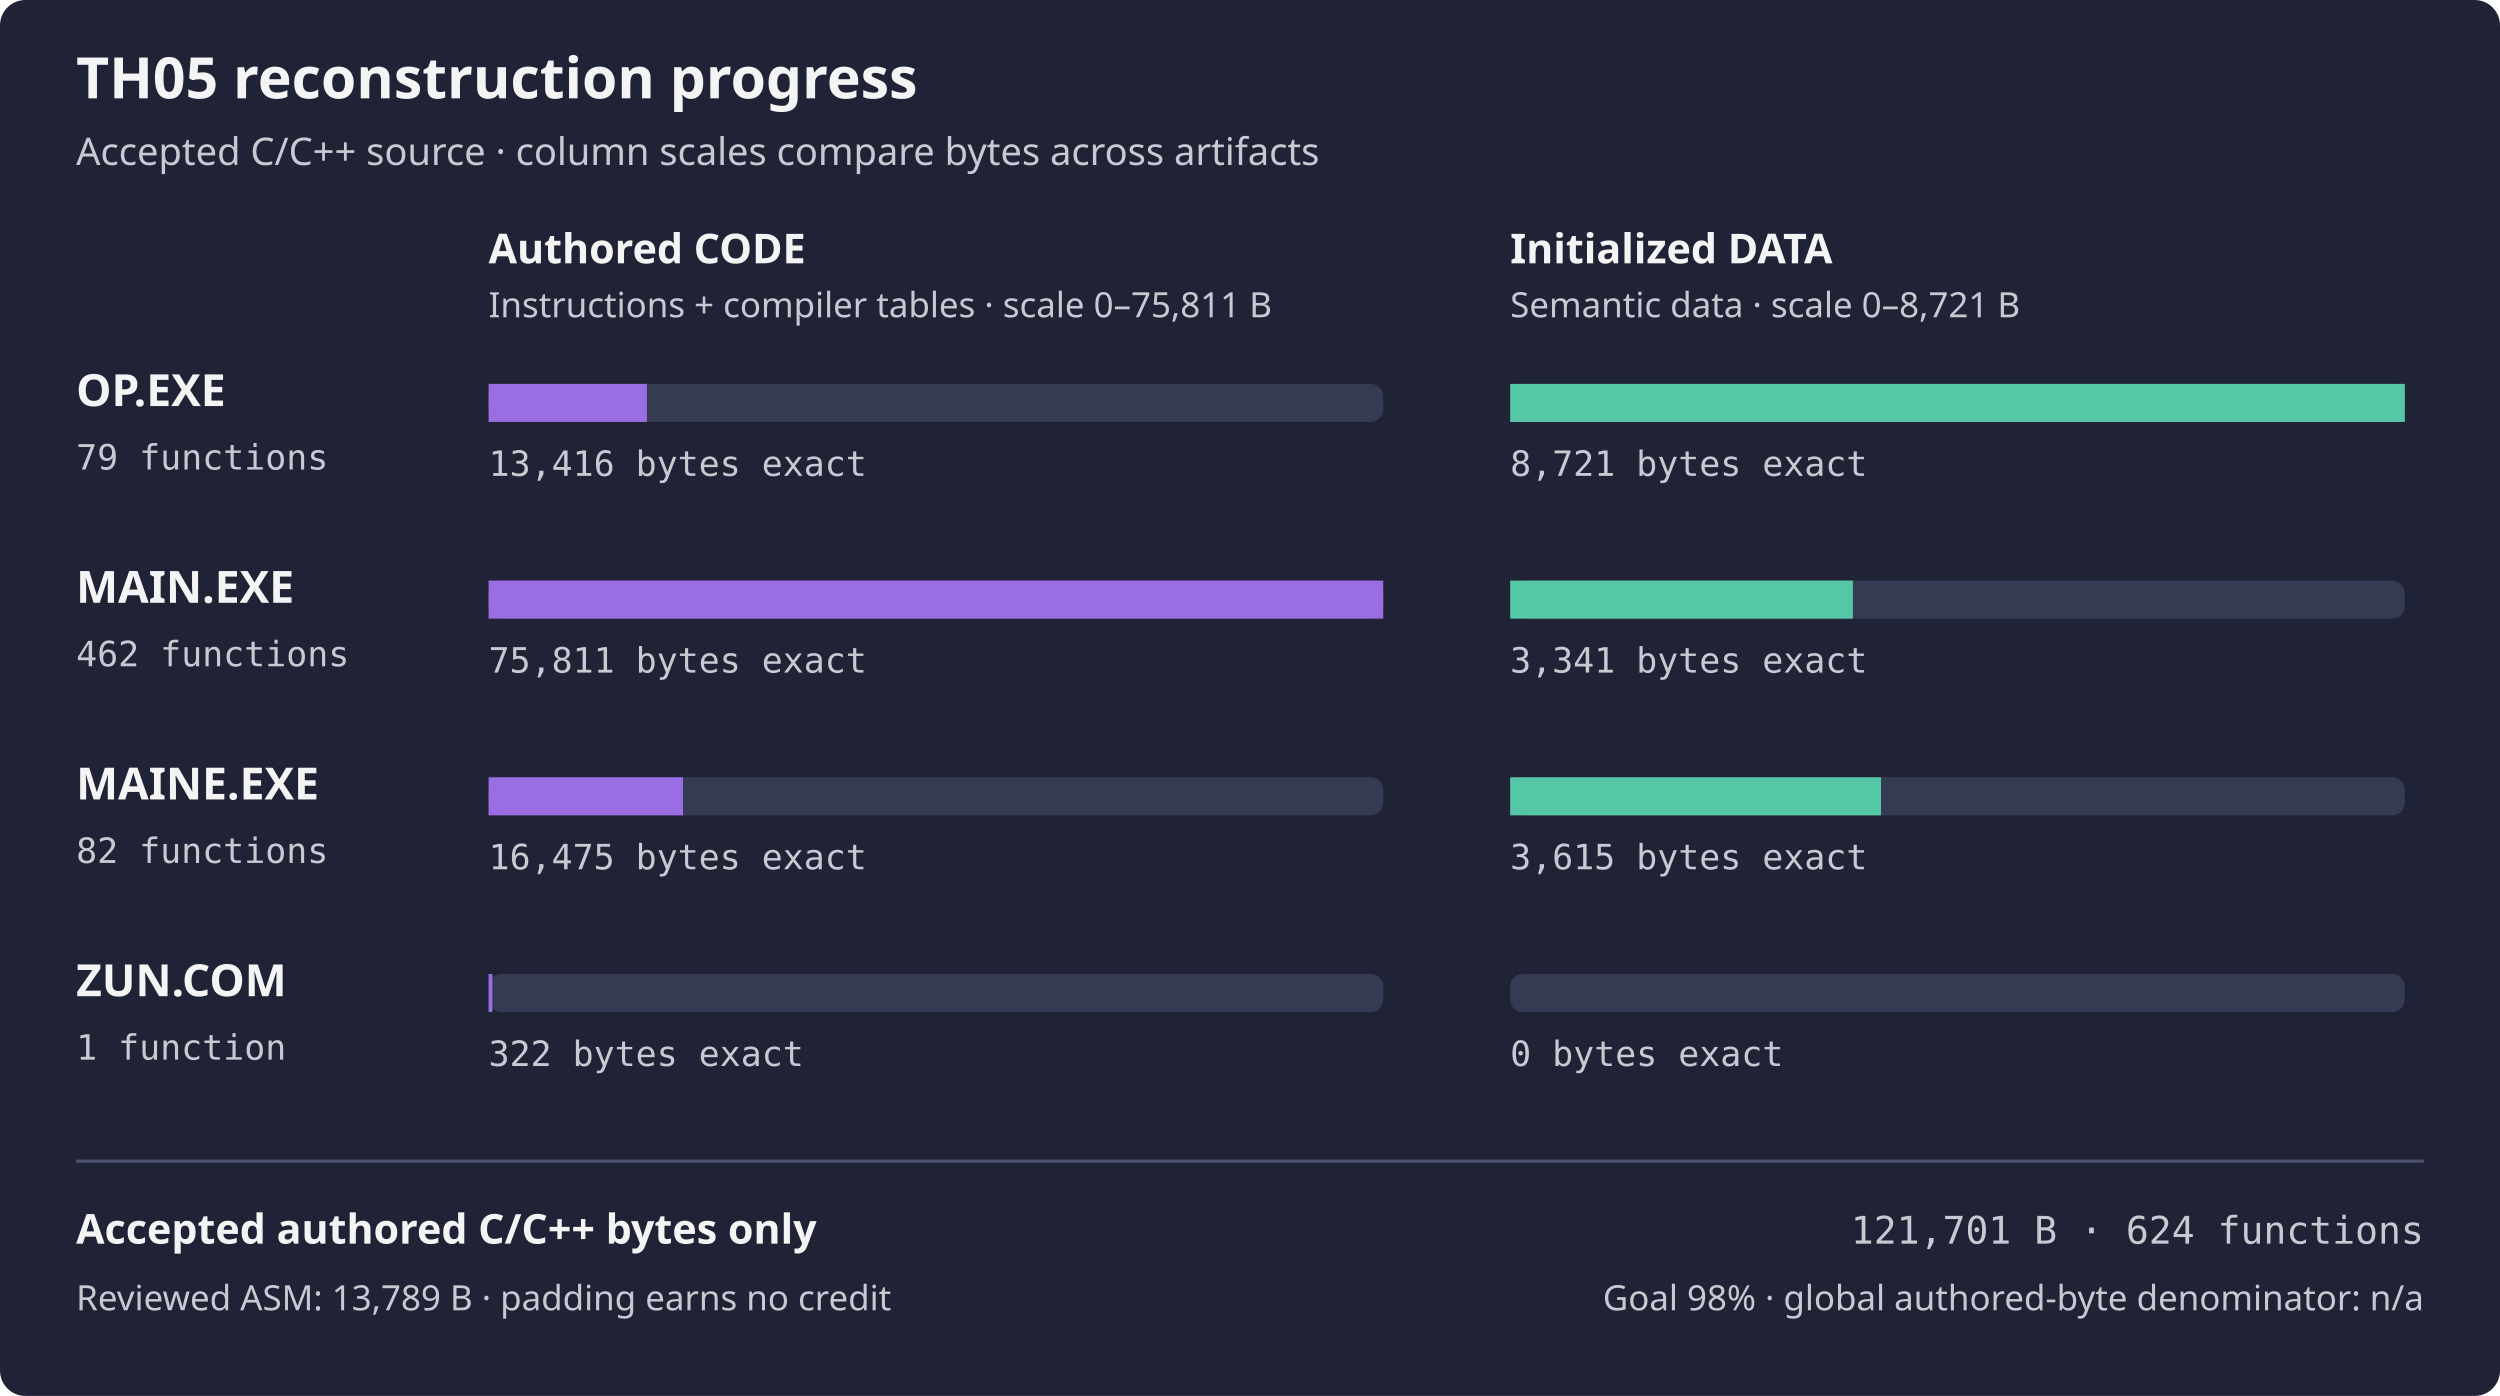
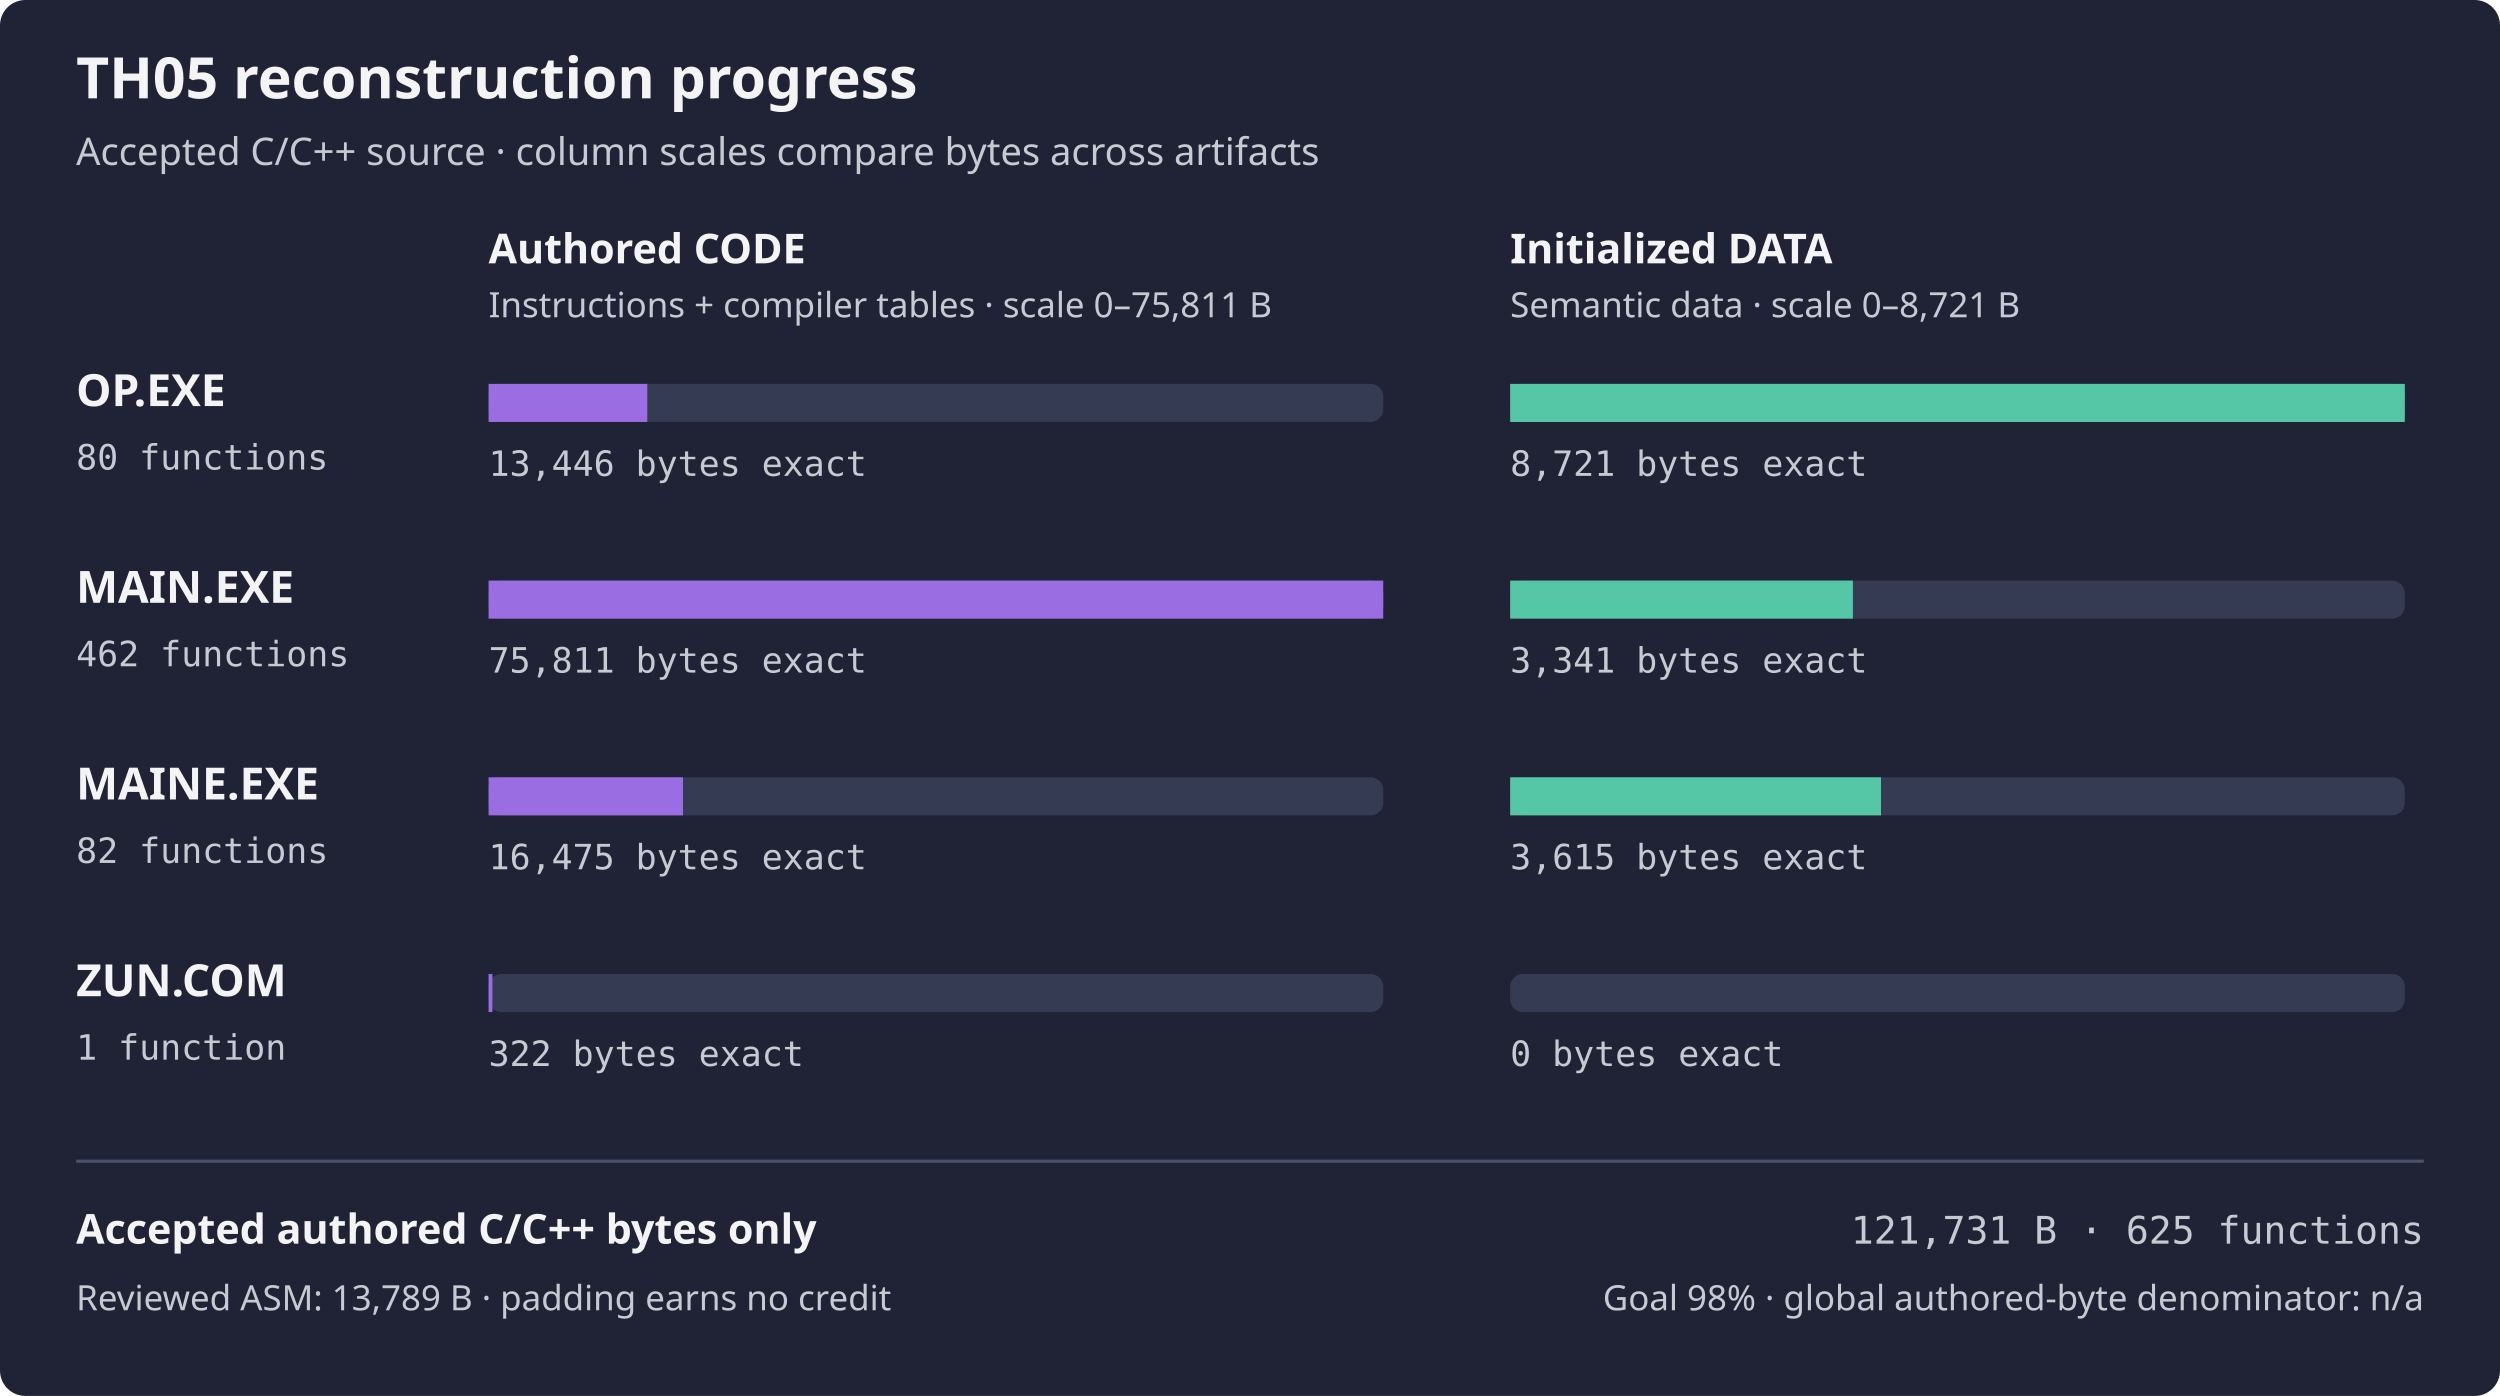
<svg xmlns="http://www.w3.org/2000/svg" width="788" height="440" viewBox="0 0 788 440" role="img" aria-labelledby="title desc">
  <rect width="788" height="440" rx="8" fill="#1f2335" />
  <text x="24" y="31" fill="#f4f4f5" font-family="sans-serif" font-size="18" font-weight="600">TH05 reconstruction progress</text>
  <text x="24" y="52" fill="#c8cad2" font-family="sans-serif" font-size="12">Accepted C/C++ source · column scales compare bytes across artifacts</text>
  <text x="154" y="83" fill="#f4f4f5" font-family="sans-serif" font-size="13" font-weight="600">Authored CODE</text>
  <text x="476" y="83" fill="#f4f4f5" font-family="sans-serif" font-size="13" font-weight="600">Initialized DATA</text>
  <text x="154" y="100" fill="#c8cad2" font-family="sans-serif" font-size="11">Instructions + compiler tables · scale 0–75,811 B</text>
  <text x="476" y="100" fill="#c8cad2" font-family="sans-serif" font-size="11">Semantic data · scale 0–8,721 B</text>
  <text x="24" y="128" fill="#f4f4f5" font-family="sans-serif" font-size="14" font-weight="600">OP.EXE</text>
-   <text x="24" y="148" fill="#c8cad2" font-family="monospace" font-size="11">79 functions</text>
+   <text x="24" y="148" fill="#c8cad2" font-family="monospace" font-size="11">80 functions</text>
  <rect x="154" y="121" width="282" height="12" rx="4" fill="#353b52" />
-   <rect x="154" y="121" width="49.90" height="12" fill="#9b6de3" />
+   <rect x="154" y="121" width="50.02" height="12" fill="#9b6de3" />
  <rect x="476" y="121" width="282" height="12" rx="4" fill="#353b52" />
  <rect x="476" y="121" width="282.00" height="12" fill="#55c7a6" />
-   <text x="154" y="150" fill="#c8cad2" font-family="monospace" font-size="11">13,416 bytes exact</text>
+   <text x="154" y="150" fill="#c8cad2" font-family="monospace" font-size="11">13,446 bytes exact</text>
  <text x="476" y="150" fill="#c8cad2" font-family="monospace" font-size="11">8,721 bytes exact</text>
  <text x="24" y="190" fill="#f4f4f5" font-family="sans-serif" font-size="14" font-weight="600">MAIN.EXE</text>
  <text x="24" y="210" fill="#c8cad2" font-family="monospace" font-size="11">462 functions</text>
  <rect x="154" y="183" width="282" height="12" rx="4" fill="#353b52" />
  <rect x="154" y="183" width="282.00" height="12" fill="#9b6de3" />
  <rect x="476" y="183" width="282" height="12" rx="4" fill="#353b52" />
  <rect x="476" y="183" width="108.03" height="12" fill="#55c7a6" />
  <text x="154" y="212" fill="#c8cad2" font-family="monospace" font-size="11">75,811 bytes exact</text>
  <text x="476" y="212" fill="#c8cad2" font-family="monospace" font-size="11">3,341 bytes exact</text>
  <text x="24" y="252" fill="#f4f4f5" font-family="sans-serif" font-size="14" font-weight="600">MAINE.EXE</text>
  <text x="24" y="272" fill="#c8cad2" font-family="monospace" font-size="11">82 functions</text>
  <rect x="154" y="245" width="282" height="12" rx="4" fill="#353b52" />
  <rect x="154" y="245" width="61.28" height="12" fill="#9b6de3" />
  <rect x="476" y="245" width="282" height="12" rx="4" fill="#353b52" />
  <rect x="476" y="245" width="116.89" height="12" fill="#55c7a6" />
  <text x="154" y="274" fill="#c8cad2" font-family="monospace" font-size="11">16,475 bytes exact</text>
  <text x="476" y="274" fill="#c8cad2" font-family="monospace" font-size="11">3,615 bytes exact</text>
  <text x="24" y="314" fill="#f4f4f5" font-family="sans-serif" font-size="14" font-weight="600">ZUN.COM</text>
  <text x="24" y="334" fill="#c8cad2" font-family="monospace" font-size="11">1 function</text>
  <rect x="154" y="307" width="282" height="12" rx="4" fill="#353b52" />
  <rect x="154" y="307" width="1.20" height="12" fill="#9b6de3" />
  <rect x="476" y="307" width="282" height="12" rx="4" fill="#353b52" />
  <rect x="476" y="307" width="0.00" height="12" fill="#55c7a6" />
  <text x="154" y="336" fill="#c8cad2" font-family="monospace" font-size="11">322 bytes exact</text>
  <text x="476" y="336" fill="#c8cad2" font-family="monospace" font-size="11">0 bytes exact</text>
  <path d="M24 366 H764" stroke="#4b526d" />
  <text x="24" y="392" fill="#f4f4f5" font-family="sans-serif" font-size="13" font-weight="600">Accepted authored C/C++ bytes only</text>
-   <text x="764" y="392" fill="#c8cad2" font-family="monospace" text-anchor="end" font-size="12">121,701 B · 624 functions</text>
+   <text x="764" y="392" fill="#c8cad2" font-family="monospace" text-anchor="end" font-size="12">121,731 B · 625 functions</text>
  <text x="24" y="413" fill="#c8cad2" font-family="sans-serif" font-size="11">Reviewed ASM: 13,789 B · padding earns no credit</text>
  <text x="764" y="413" fill="#c8cad2" font-family="sans-serif" text-anchor="end" font-size="11">Goal 98% · global authored-byte denominator: n/a</text>
</svg>
